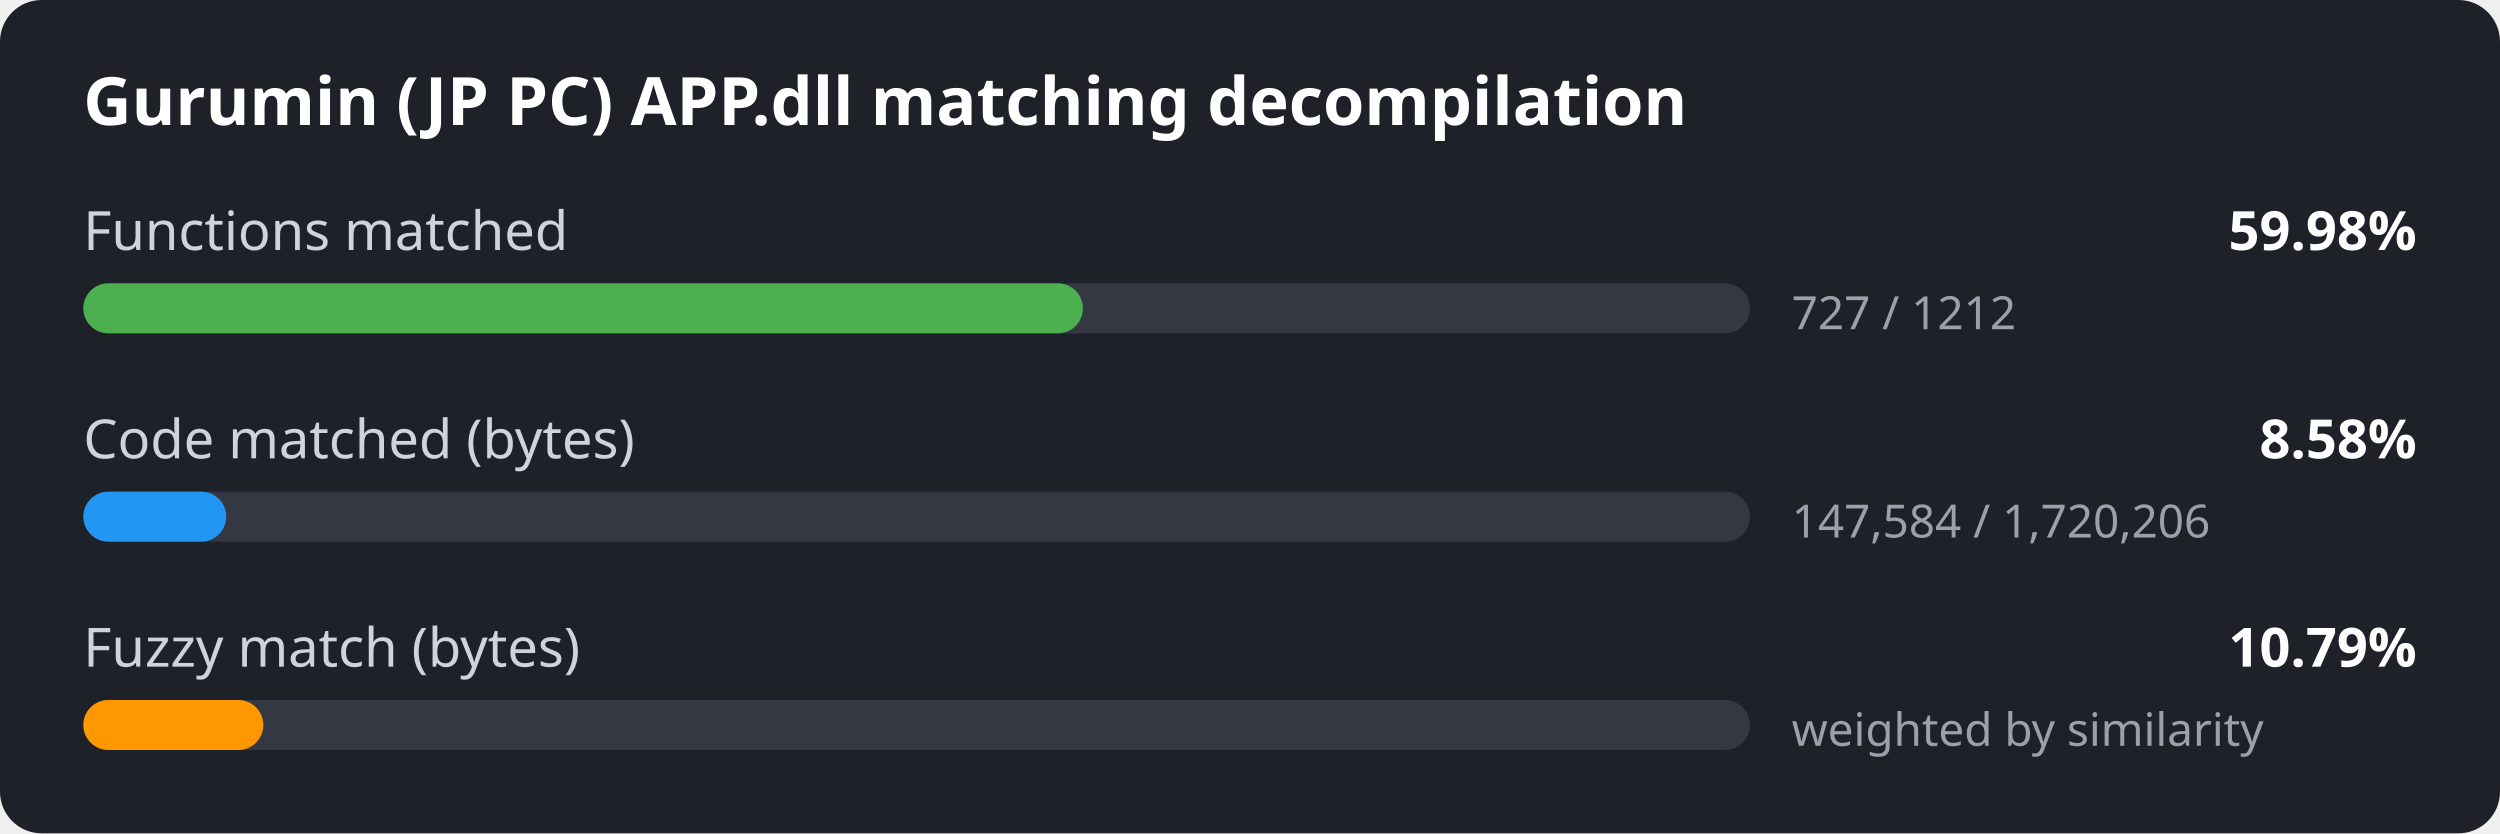
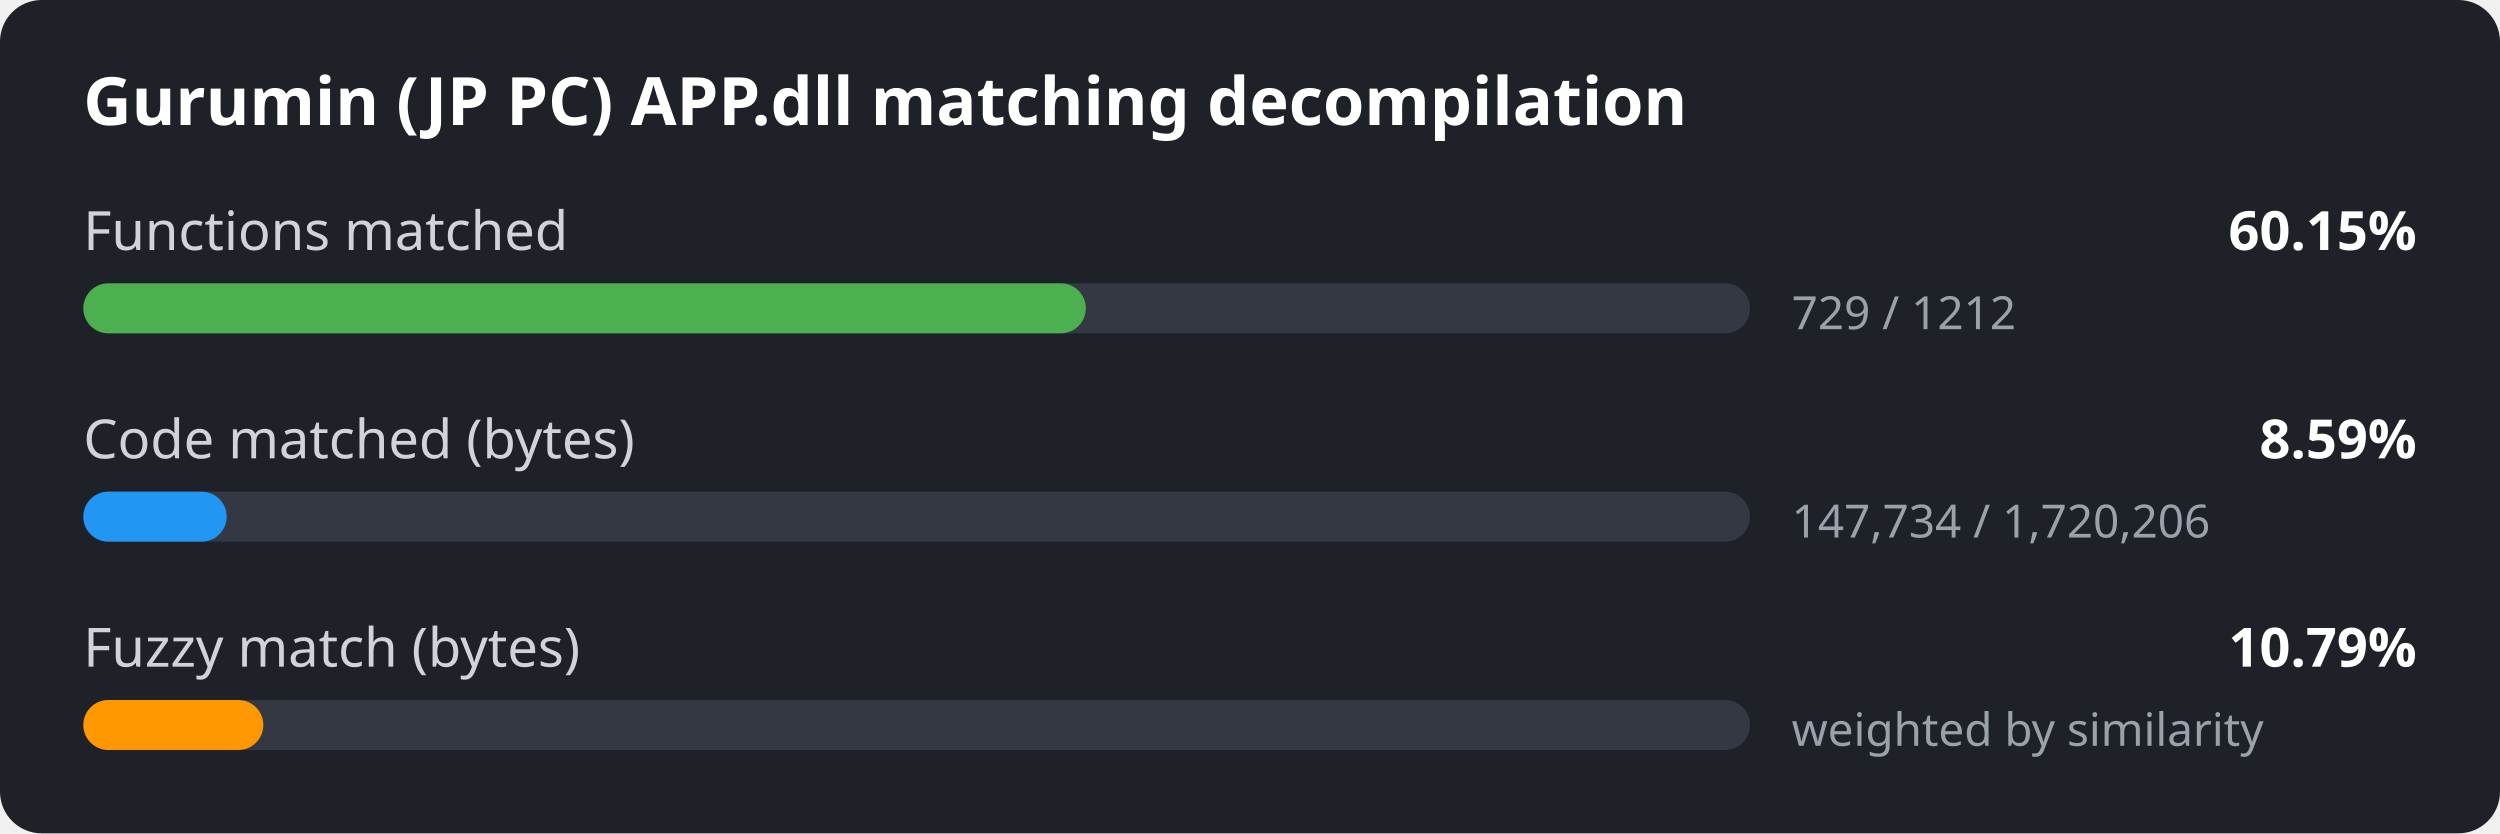
<svg xmlns="http://www.w3.org/2000/svg" width="600" height="200" viewBox="0 0 600 200">
  <style>
.bg { fill: #1e2127; }
.title { font: 600 16px sans-serif; fill: #ffffff; }
.label { font: 13px sans-serif; fill: #d0d4da; }
.value { font: 600 13px sans-serif; fill: #ffffff; }
.detail { font: 11px sans-serif; fill: #9aa1ab; }
.track { fill: #333842; }
</style>
  <rect width="600" height="200" rx="10" class="bg" />
  <text x="20" y="30" class="title">Gurumin (JP PC) APP.dll matching decompilation</text>
  <text x="20" y="60" class="label">Functions matched</text>
-   <text x="580" y="60" class="value" text-anchor="end">59.98%</text>
+   <text x="580" y="60" class="value" text-anchor="end">60.15%</text>
  <rect x="20" y="68" width="400" height="12" rx="6" class="track" />
-   <rect x="20" y="68" width="239.9" height="12" rx="6" fill="#4caf50" />
-   <text x="430" y="79" class="detail">727 / 1212</text>
+   <rect x="20" y="68" width="240.6" height="12" rx="6" fill="#4caf50" />
+   <text x="430" y="79" class="detail">729 / 1212</text>
  <text x="20" y="110" class="label">Code matched (bytes)</text>
-   <text x="580" y="110" class="value" text-anchor="end">8.58%</text>
+   <text x="580" y="110" class="value" text-anchor="end">8.59%</text>
  <rect x="20" y="118" width="400" height="12" rx="6" class="track" />
-   <rect x="20" y="118" width="34.3" height="12" rx="6" fill="#2196f3" />
-   <text x="430" y="129" class="detail">147,584 / 1,720,206</text>
+   <rect x="20" y="118" width="34.4" height="12" rx="6" fill="#2196f3" />
+   <text x="430" y="129" class="detail">147,734 / 1,720,206</text>
  <text x="20" y="160" class="label">Fuzzy match (bytes)</text>
  <text x="580" y="160" class="value" text-anchor="end">10.79%</text>
  <rect x="20" y="168" width="400" height="12" rx="6" class="track" />
  <rect x="20" y="168" width="43.2" height="12" rx="6" fill="#ff9800" />
  <text x="430" y="179" class="detail">weighted by similarity</text>
</svg>
